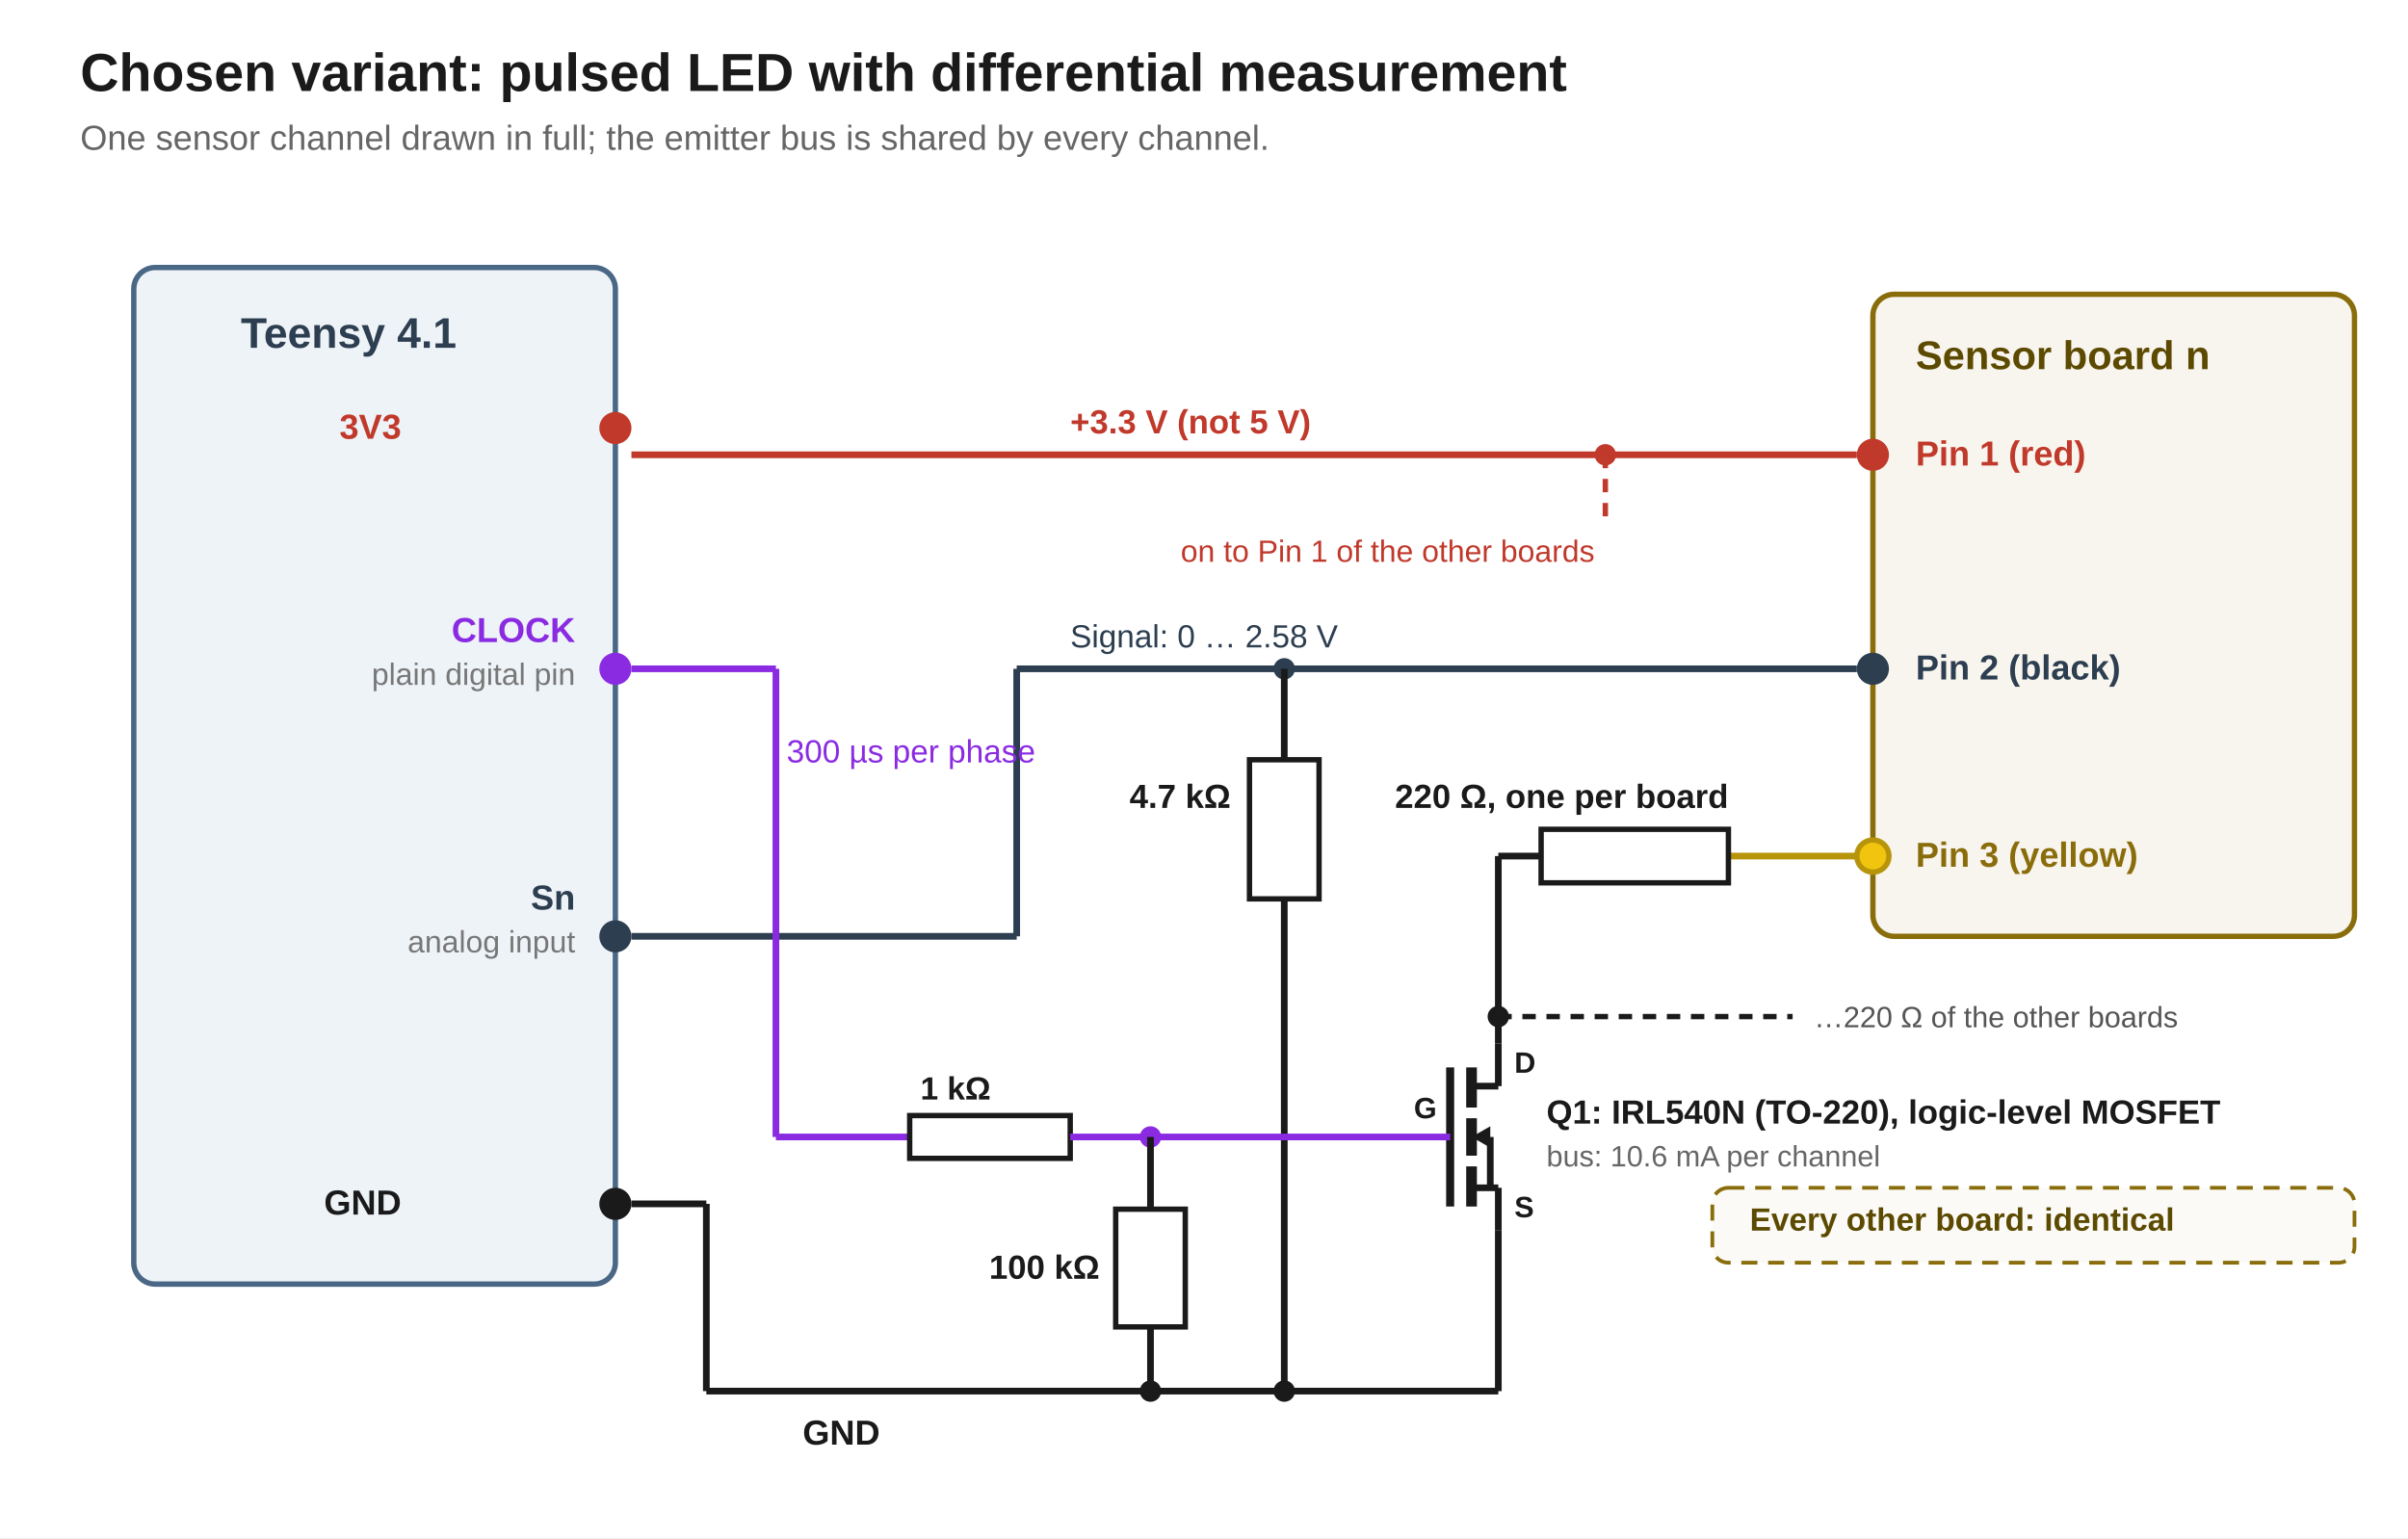
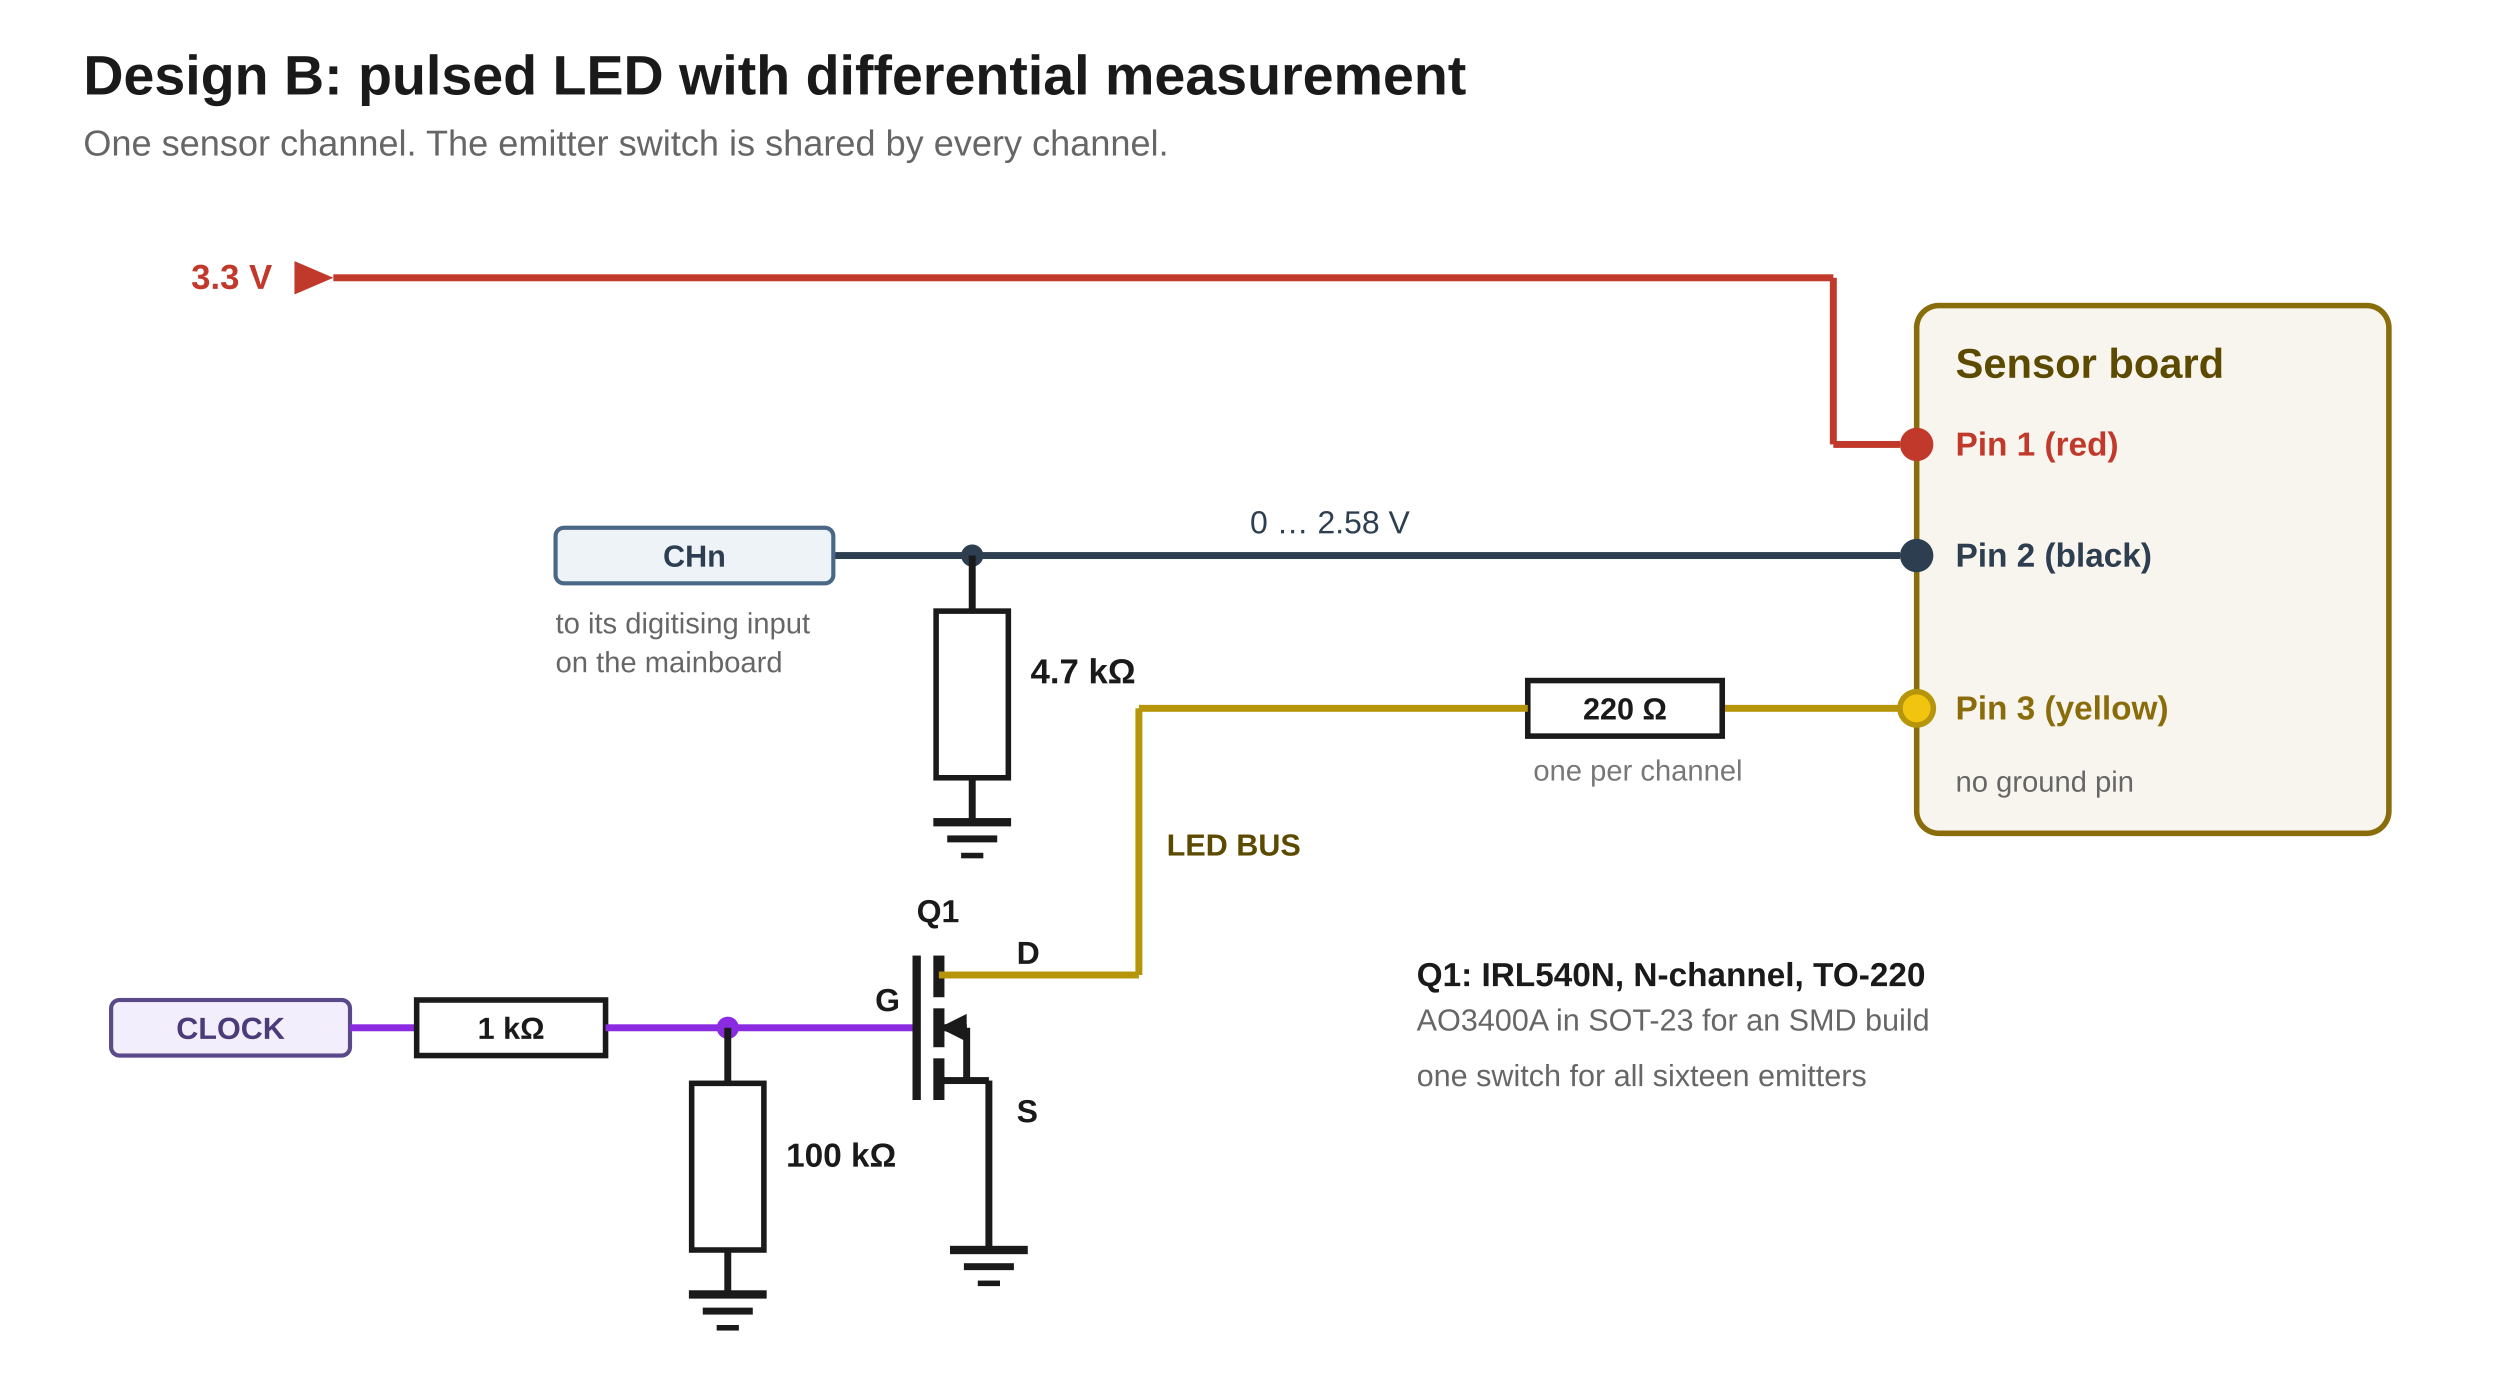
- <svg xmlns="http://www.w3.org/2000/svg" viewBox="0 0 900 575" font-family="Segoe UI, Arial, sans-serif">
-   <rect x="0" y="0" width="900" height="575" fill="#ffffff" />
-   <text x="30" y="34" font-size="20" font-weight="700" fill="#1a1a1a">Chosen variant: pulsed LED with differential measurement</text>
-   <text x="30" y="56" font-size="13" fill="#666">One sensor channel drawn in full; the emitter bus is shared by every channel.</text>
-   <rect x="50" y="100" width="180" height="380" rx="8" fill="#eef3f8" stroke="#4a6785" stroke-width="2" />
-   <text x="90" y="130" font-size="16" font-weight="700" fill="#2c3e50">Teensy 4.1</text>
-   <circle cx="230" cy="160" r="6" fill="#c0392b" />
-   <text x="150" y="164" text-anchor="end" font-size="13" font-weight="700" fill="#c0392b">3V3</text>
-   <circle cx="230" cy="250" r="6" fill="#8a2be2" />
-   <text x="215" y="240" text-anchor="end" font-size="13" font-weight="700" fill="#8a2be2">CLOCK</text>
-   <text x="215" y="256" text-anchor="end" font-size="11.5" fill="#777">plain digital pin</text>
-   <circle cx="230" cy="350" r="6" fill="#2c3e50" />
-   <text x="215" y="340" text-anchor="end" font-size="13" font-weight="700" fill="#2c3e50">Sn</text>
-   <text x="215" y="356" text-anchor="end" font-size="11.5" fill="#777">analog input</text>
-   <circle cx="230" cy="450" r="6" fill="#1a1a1a" />
-   <text x="150" y="454" text-anchor="end" font-size="13" font-weight="700" fill="#1a1a1a">GND</text>
-   <rect x="700" y="110" width="180" height="240" rx="8" fill="#f8f4ee" stroke="#8a6d0b" stroke-width="2" />
-   <text x="716" y="138" font-size="15" font-weight="700" fill="#5c4a00">Sensor board n</text>
-   <circle cx="700" cy="170" r="6" fill="#c0392b" />
-   <text x="716" y="174" font-size="13" font-weight="700" fill="#c0392b">Pin 1 (red)</text>
-   <circle cx="700" cy="250" r="6" fill="#2c3e50" />
-   <text x="716" y="254" font-size="13" font-weight="700" fill="#2c3e50">Pin 2 (black)</text>
-   <circle cx="700" cy="320" r="6" fill="#f1c40f" stroke="#b7950b" stroke-width="2" />
-   <text x="716" y="324" font-size="13" font-weight="700" fill="#8a6d0b">Pin 3 (yellow)</text>
-   <line x1="236" y1="170" x2="694" y2="170" stroke="#c0392b" stroke-width="2.5" />
-   <text x="400" y="162" font-size="12.5" font-weight="700" fill="#c0392b">+3.3 V (not 5 V)</text>
-   <circle cx="600" cy="170" r="4" fill="#c0392b" />
-   <line x1="600" y1="170" x2="600" y2="196" stroke="#c0392b" stroke-width="2" stroke-dasharray="5 4" />
-   <text x="596" y="210" text-anchor="end" font-size="11.5" fill="#c0392b">on to Pin 1 of the other boards</text>
-   <line x1="694" y1="250" x2="380" y2="250" stroke="#2c3e50" stroke-width="2.5" />
-   <line x1="380" y1="250" x2="380" y2="350" stroke="#2c3e50" stroke-width="2.5" />
-   <line x1="380" y1="350" x2="236" y2="350" stroke="#2c3e50" stroke-width="2.5" />
-   <text x="400" y="242" font-size="12" fill="#2c3e50">Signal: 0 … 2.58 V</text>
-   <circle cx="480" cy="250" r="4" fill="#2c3e50" />
-   <line x1="480" y1="250" x2="480" y2="284" stroke="#1a1a1a" stroke-width="2.5" />
-   <rect x="467" y="284" width="26" height="52" fill="#fff" stroke="#1a1a1a" stroke-width="2" />
-   <text x="460" y="302" text-anchor="end" font-size="12.5" font-weight="700" fill="#1a1a1a">4.7 kΩ</text>
-   <line x1="480" y1="336" x2="480" y2="520" stroke="#1a1a1a" stroke-width="2.5" />
-   <line x1="694" y1="320" x2="646" y2="320" stroke="#b7950b" stroke-width="2.5" />
-   <rect x="576" y="310" width="70" height="20" fill="#fff" stroke="#1a1a1a" stroke-width="2" />
-   <text x="646" y="302" text-anchor="end" font-size="12.5" font-weight="700" fill="#1a1a1a">220 Ω, one per board</text>
-   <line x1="576" y1="320" x2="560" y2="320" stroke="#1a1a1a" stroke-width="2.5" />
-   <line x1="560" y1="320" x2="560" y2="390" stroke="#1a1a1a" stroke-width="2.5" />
-   <circle cx="560" cy="380" r="4" fill="#1a1a1a" />
-   <line x1="560" y1="380" x2="670" y2="380" stroke="#1a1a1a" stroke-width="2" stroke-dasharray="5 4" />
-   <text x="678" y="384" font-size="11" fill="#555">…220 Ω of the other boards</text>
-   <line x1="542" y1="399" x2="542" y2="451" stroke="#1a1a1a" stroke-width="3" />
-   <line x1="550" y1="399" x2="550" y2="414" stroke="#1a1a1a" stroke-width="4" />
-   <line x1="550" y1="418" x2="550" y2="432" stroke="#1a1a1a" stroke-width="4" />
-   <line x1="550" y1="436" x2="550" y2="451" stroke="#1a1a1a" stroke-width="4" />
-   <line x1="550" y1="406" x2="560" y2="406" stroke="#1a1a1a" stroke-width="2.5" />
-   <line x1="560" y1="406" x2="560" y2="390" stroke="#1a1a1a" stroke-width="2.5" />
-   <line x1="550" y1="444" x2="560" y2="444" stroke="#1a1a1a" stroke-width="2.5" />
-   <line x1="560" y1="444" x2="560" y2="460" stroke="#1a1a1a" stroke-width="2.5" />
-   <line x1="557" y1="425" x2="557" y2="444" stroke="#1a1a1a" stroke-width="2.5" />
-   <polygon points="550,425 557,421 557,429" fill="#1a1a1a" />
-   <text x="537" y="418" text-anchor="end" font-size="11" font-weight="700" fill="#1a1a1a">G</text>
-   <text x="566" y="401" font-size="11" font-weight="700" fill="#1a1a1a">D</text>
-   <text x="566" y="455" font-size="11" font-weight="700" fill="#1a1a1a">S</text>
-   <text x="578" y="420" font-size="12.5" font-weight="700" fill="#1a1a1a">Q1: IRL540N (TO-220), logic-level MOSFET</text>
-   <text x="578" y="436" font-size="11" fill="#666">bus: 10.6 mA per channel</text>
-   <line x1="560" y1="460" x2="560" y2="520" stroke="#1a1a1a" stroke-width="2.5" />
-   <line x1="236" y1="250" x2="290" y2="250" stroke="#8a2be2" stroke-width="2.5" />
-   <line x1="290" y1="250" x2="290" y2="425" stroke="#8a2be2" stroke-width="2.5" />
-   <line x1="290" y1="425" x2="340" y2="425" stroke="#8a2be2" stroke-width="2.5" />
-   <rect x="340" y="417" width="60" height="16" fill="#fff" stroke="#1a1a1a" stroke-width="2" />
-   <text x="344" y="411" font-size="12" font-weight="700" fill="#1a1a1a">1 kΩ</text>
-   <line x1="400" y1="425" x2="542" y2="425" stroke="#8a2be2" stroke-width="2.5" />
-   <circle cx="430" cy="425" r="4" fill="#8a2be2" />
-   <line x1="430" y1="425" x2="430" y2="452" stroke="#1a1a1a" stroke-width="2.5" />
-   <rect x="417" y="452" width="26" height="44" fill="#fff" stroke="#1a1a1a" stroke-width="2" />
-   <text x="411" y="478" text-anchor="end" font-size="12.5" font-weight="700" fill="#1a1a1a">100 kΩ</text>
-   <line x1="430" y1="496" x2="430" y2="520" stroke="#1a1a1a" stroke-width="2.5" />
-   <circle cx="430" cy="520" r="4" fill="#1a1a1a" />
-   <text x="294" y="285" font-size="12" fill="#8a2be2">300 µs per phase</text>
-   <line x1="236" y1="450" x2="264" y2="450" stroke="#1a1a1a" stroke-width="2.5" />
-   <line x1="264" y1="450" x2="264" y2="520" stroke="#1a1a1a" stroke-width="2.5" />
-   <line x1="264" y1="520" x2="560" y2="520" stroke="#1a1a1a" stroke-width="2.5" />
-   <circle cx="480" cy="520" r="4" fill="#1a1a1a" />
-   <text x="300" y="540" font-size="13" font-weight="700" fill="#1a1a1a">GND</text>
-   <rect x="640" y="444" width="240" height="28" rx="6" fill="#fbfaf7" stroke="#8a6d0b" stroke-width="1.4" stroke-dasharray="6 4" />
-   <text x="654" y="460" font-size="12" font-weight="700" fill="#5c4a00">Every other board: identical</text>
+ <svg xmlns="http://www.w3.org/2000/svg" viewBox="0 0 900 500" font-family="Segoe UI, Arial, sans-serif">
+   <rect x="0" y="0" width="900" height="500" fill="#ffffff" />
+   <text x="30" y="34" font-size="20" font-weight="700" fill="#1a1a1a">Design B: pulsed LED with differential measurement</text>
+   <text x="30" y="56" font-size="13" fill="#666">One sensor channel. The emitter switch is shared by every channel.</text>
+   <polygon points="120,100 106,94 106,106" fill="#c0392b" />
+   <text x="98" y="104" text-anchor="end" font-size="12.5" font-weight="700" fill="#c0392b">3.3 V</text>
+   <line x1="120" y1="100" x2="660" y2="100" stroke="#c0392b" stroke-width="2.5" />
+   <rect x="690" y="110" width="170" height="190" rx="8" fill="#f8f4ee" stroke="#8a6d0b" stroke-width="2" />
+   <text x="704" y="136" font-size="15" font-weight="700" fill="#5c4a00">Sensor board</text>
+   <circle cx="690" cy="160" r="6" fill="#c0392b" />
+   <text x="704" y="164" font-size="12" font-weight="700" fill="#c0392b">Pin 1 (red)</text>
+   <circle cx="690" cy="200" r="6" fill="#2c3e50" />
+   <text x="704" y="204" font-size="12" font-weight="700" fill="#2c3e50">Pin 2 (black)</text>
+   <circle cx="690" cy="255" r="6" fill="#f1c40f" stroke="#b7950b" stroke-width="2" />
+   <text x="704" y="259" font-size="12" font-weight="700" fill="#8a6d0b">Pin 3 (yellow)</text>
+   <text x="704" y="285" font-size="10.5" fill="#666">no ground pin</text>
+   <line x1="684" y1="160" x2="660" y2="160" stroke="#c0392b" stroke-width="2.5" />
+   <line x1="660" y1="160" x2="660" y2="100" stroke="#c0392b" stroke-width="2.5" />
+   <line x1="684" y1="200" x2="300" y2="200" stroke="#2c3e50" stroke-width="2.5" />
+   <rect x="200" y="190" width="100" height="20" rx="3" fill="#eef3f8" stroke="#4a6785" stroke-width="1.5" />
+   <text x="250" y="204" text-anchor="middle" font-size="11" font-weight="700" fill="#2c3e50">CHn</text>
+   <text x="200" y="228" font-size="10.5" fill="#666">to its digitising input</text>
+   <text x="200" y="242" font-size="10.5" fill="#666">on the mainboard</text>
+   <text x="450" y="192" font-size="11.5" fill="#2c3e50">0 … 2.58 V</text>
+   <circle cx="350" cy="200" r="4" fill="#2c3e50" />
+   <line x1="350" y1="200" x2="350" y2="220" stroke="#1a1a1a" stroke-width="2.5" />
+   <rect x="337" y="220" width="26" height="60" fill="#fff" stroke="#1a1a1a" stroke-width="2" />
+   <text x="371" y="246" font-size="12.5" font-weight="700" fill="#1a1a1a">4.7 kΩ</text>
+   <line x1="350" y1="280" x2="350" y2="296" stroke="#1a1a1a" stroke-width="2.5" />
+   <line x1="336" y1="296" x2="364" y2="296" stroke="#1a1a1a" stroke-width="3" />
+   <line x1="341" y1="302" x2="359" y2="302" stroke="#1a1a1a" stroke-width="2.5" />
+   <line x1="346" y1="308" x2="354" y2="308" stroke="#1a1a1a" stroke-width="2" />
+   <line x1="684" y1="255" x2="620" y2="255" stroke="#b7950b" stroke-width="2.5" />
+   <rect x="550" y="245" width="70" height="20" fill="#fff" stroke="#1a1a1a" stroke-width="2" />
+   <text x="585" y="259" text-anchor="middle" font-size="11" font-weight="700" fill="#1a1a1a">220 Ω</text>
+   <text x="552" y="281" font-size="10.5" fill="#777">one per channel</text>
+   <line x1="550" y1="255" x2="410" y2="255" stroke="#b7950b" stroke-width="2.5" />
+   <line x1="410" y1="255" x2="410" y2="351" stroke="#b7950b" stroke-width="2.5" />
+   <text x="420" y="308" font-size="11" font-weight="700" fill="#5c4a00">LED BUS</text>
+   <rect x="40" y="360" width="86" height="20" rx="3" fill="#f3eefb" stroke="#5b4a8a" stroke-width="1.5" />
+   <text x="83" y="374" text-anchor="middle" font-size="11" font-weight="700" fill="#4b3b78">CLOCK</text>
+   <line x1="126" y1="370" x2="150" y2="370" stroke="#8a2be2" stroke-width="2.5" />
+   <rect x="150" y="360" width="68" height="20" fill="#fff" stroke="#1a1a1a" stroke-width="2" />
+   <text x="184" y="374" text-anchor="middle" font-size="11" font-weight="700" fill="#1a1a1a">1 kΩ</text>
+   <line x1="218" y1="370" x2="330" y2="370" stroke="#8a2be2" stroke-width="2.5" />
+   <circle cx="262" cy="370" r="4" fill="#8a2be2" />
+   <line x1="262" y1="370" x2="262" y2="390" stroke="#1a1a1a" stroke-width="2.5" />
+   <rect x="249" y="390" width="26" height="60" fill="#fff" stroke="#1a1a1a" stroke-width="2" />
+   <text x="283" y="420" font-size="12" font-weight="700" fill="#1a1a1a">100 kΩ</text>
+   <line x1="262" y1="450" x2="262" y2="466" stroke="#1a1a1a" stroke-width="2.5" />
+   <line x1="248" y1="466" x2="276" y2="466" stroke="#1a1a1a" stroke-width="3" />
+   <line x1="253" y1="472" x2="271" y2="472" stroke="#1a1a1a" stroke-width="2.5" />
+   <line x1="258" y1="478" x2="266" y2="478" stroke="#1a1a1a" stroke-width="2" />
+   <text x="330" y="332" font-size="11.5" font-weight="700" fill="#1a1a1a">Q1</text>
+   <line x1="330" y1="344" x2="330" y2="396" stroke="#1a1a1a" stroke-width="3" />
+   <line x1="338" y1="344" x2="338" y2="359" stroke="#1a1a1a" stroke-width="4" />
+   <line x1="338" y1="363" x2="338" y2="377" stroke="#1a1a1a" stroke-width="4" />
+   <line x1="338" y1="381" x2="338" y2="396" stroke="#1a1a1a" stroke-width="4" />
+   <line x1="338" y1="351" x2="410" y2="351" stroke="#b7950b" stroke-width="2.5" />
+   <line x1="338" y1="370" x2="348" y2="370" stroke="#1a1a1a" stroke-width="2.5" />
+   <polygon points="338,370 348,365 348,375" fill="#1a1a1a" />
+   <line x1="348" y1="370" x2="348" y2="389" stroke="#1a1a1a" stroke-width="2.5" />
+   <line x1="338" y1="389" x2="356" y2="389" stroke="#1a1a1a" stroke-width="2.5" />
+   <line x1="356" y1="389" x2="356" y2="450" stroke="#1a1a1a" stroke-width="2.5" />
+   <line x1="342" y1="450" x2="370" y2="450" stroke="#1a1a1a" stroke-width="3" />
+   <line x1="347" y1="456" x2="365" y2="456" stroke="#1a1a1a" stroke-width="2.5" />
+   <line x1="352" y1="462" x2="360" y2="462" stroke="#1a1a1a" stroke-width="2" />
+   <text x="324" y="364" text-anchor="end" font-size="11.5" font-weight="700" fill="#1a1a1a">G</text>
+   <text x="366" y="347" font-size="11.5" font-weight="700" fill="#1a1a1a">D</text>
+   <text x="366" y="404" font-size="11.5" font-weight="700" fill="#1a1a1a">S</text>
+   <text x="510" y="355" font-size="12" font-weight="700" fill="#1a1a1a">Q1: IRL540N, N-channel, TO-220</text>
+   <text x="510" y="371" font-size="11" fill="#666">AO3400A in SOT-23 for an SMD build</text>
+   <text x="510" y="391" font-size="11" fill="#666">one switch for all sixteen emitters</text>
</svg>
